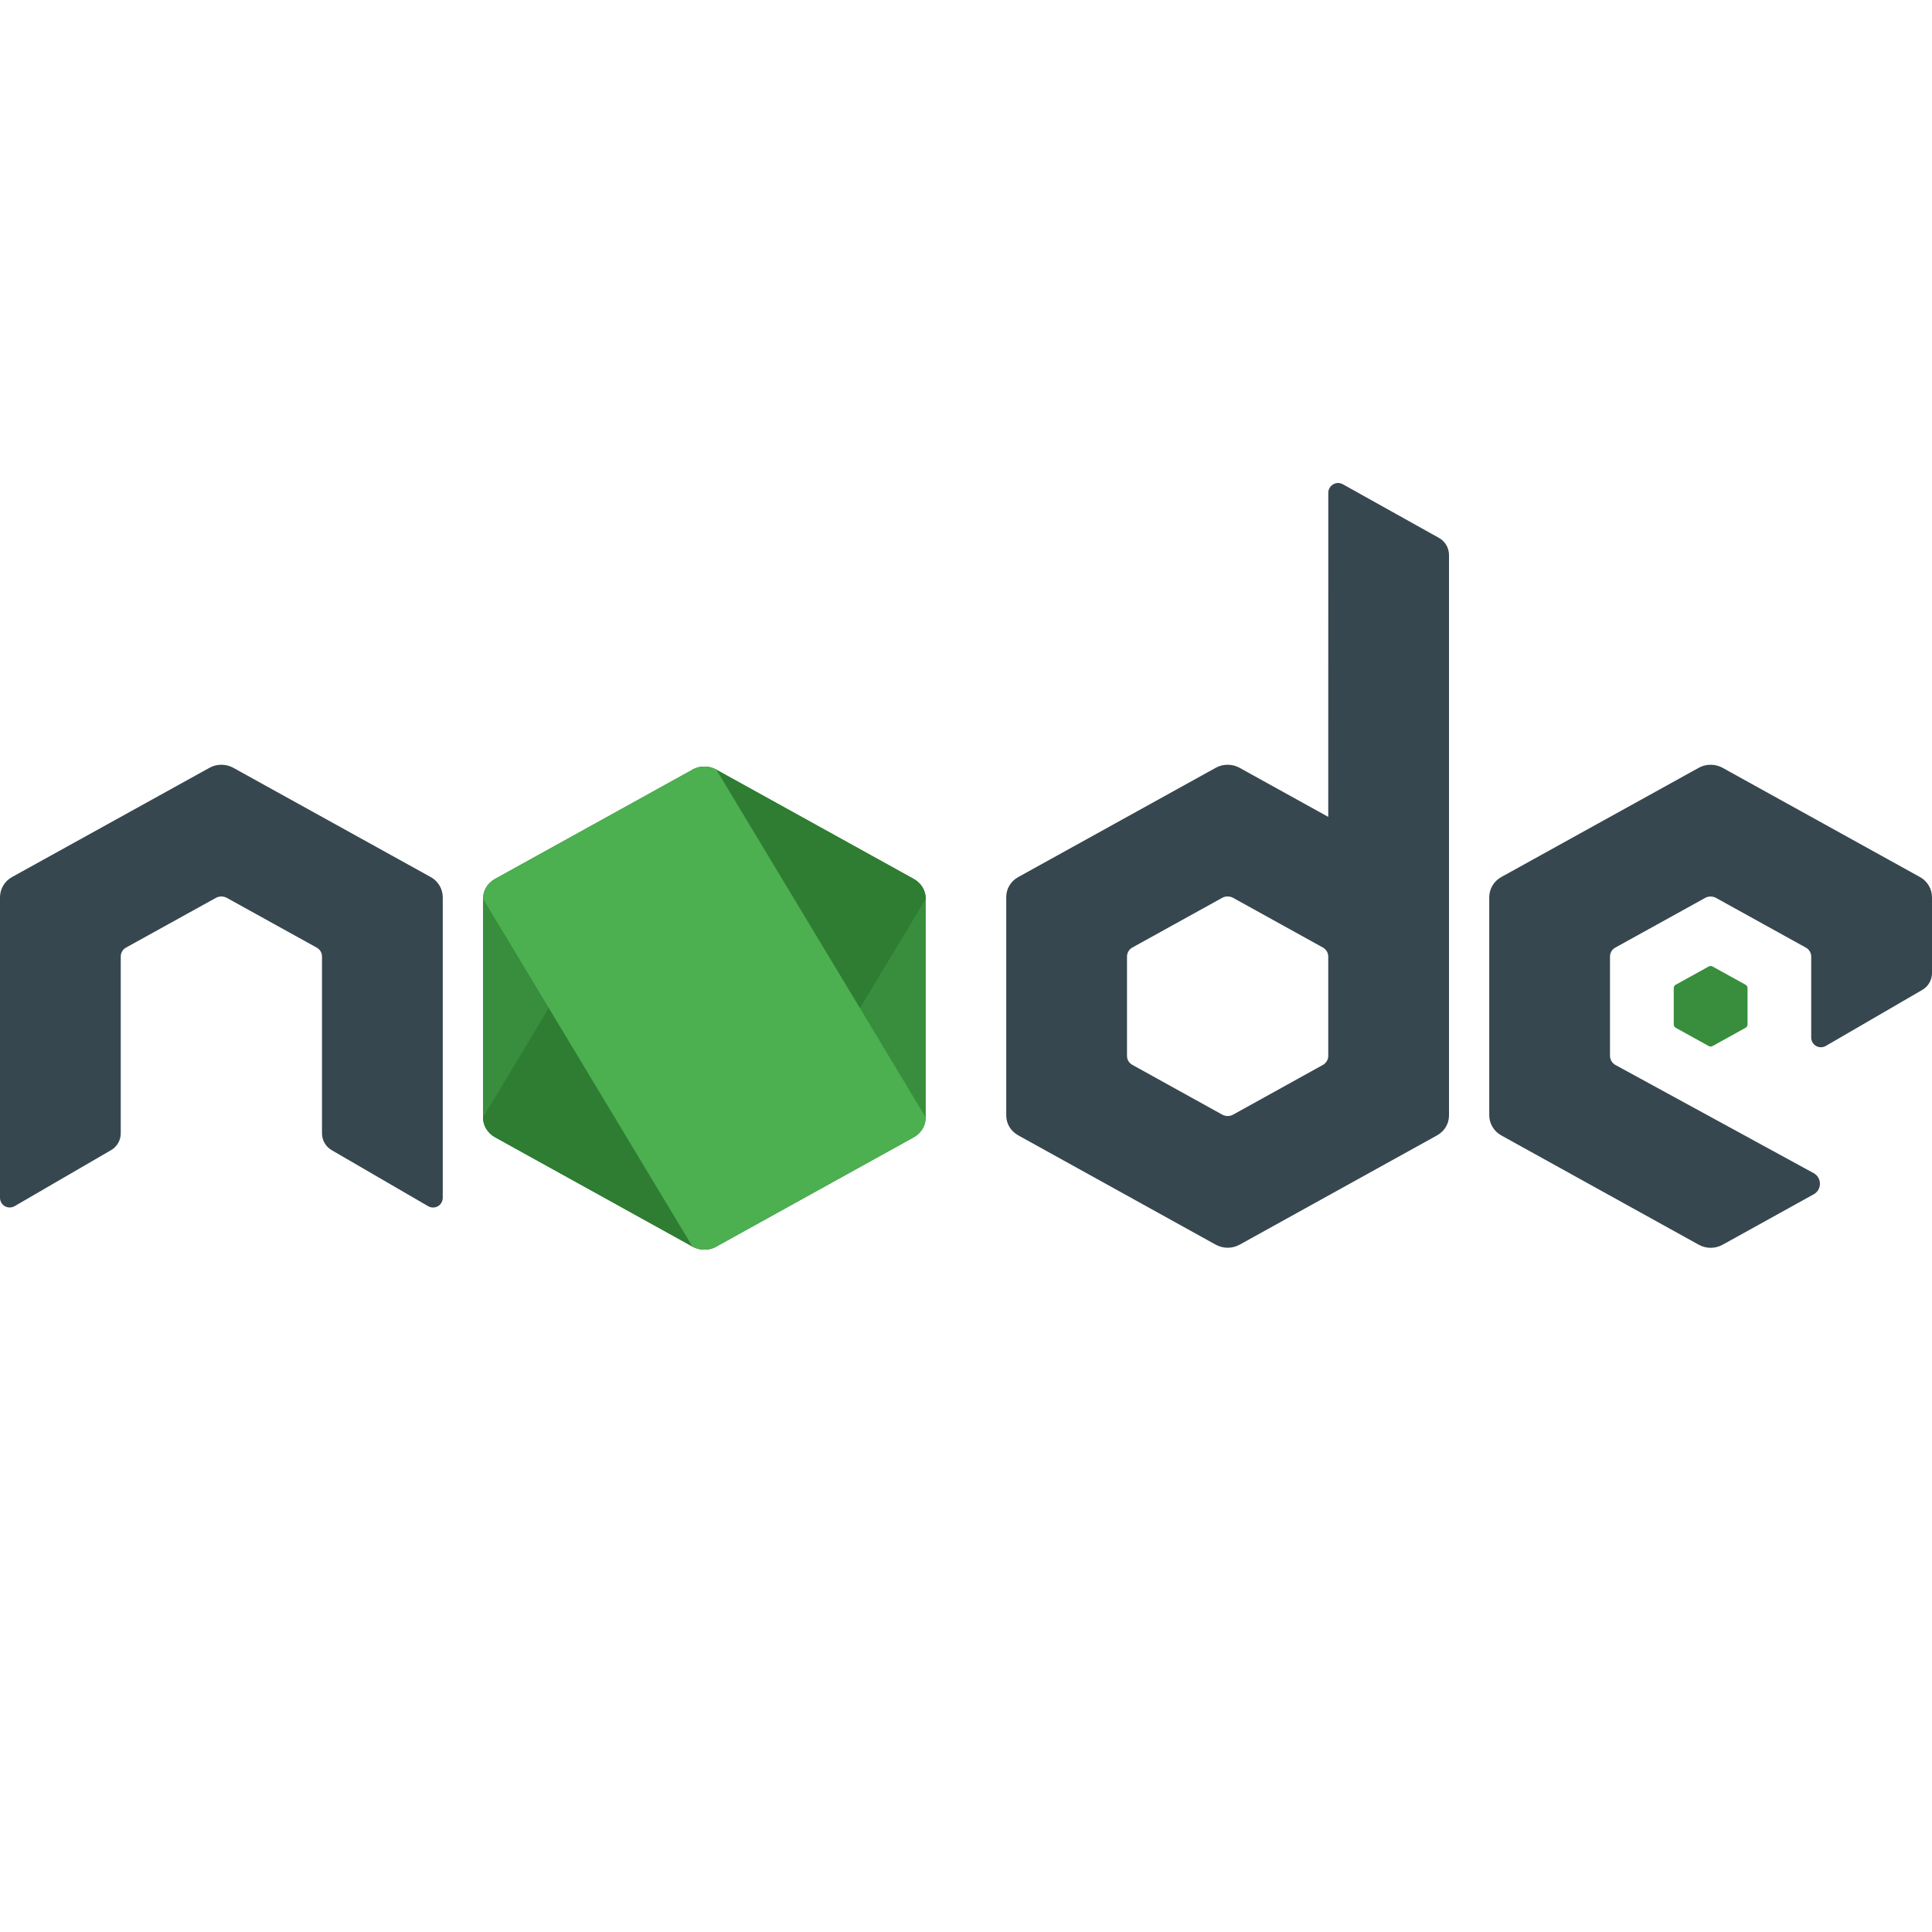
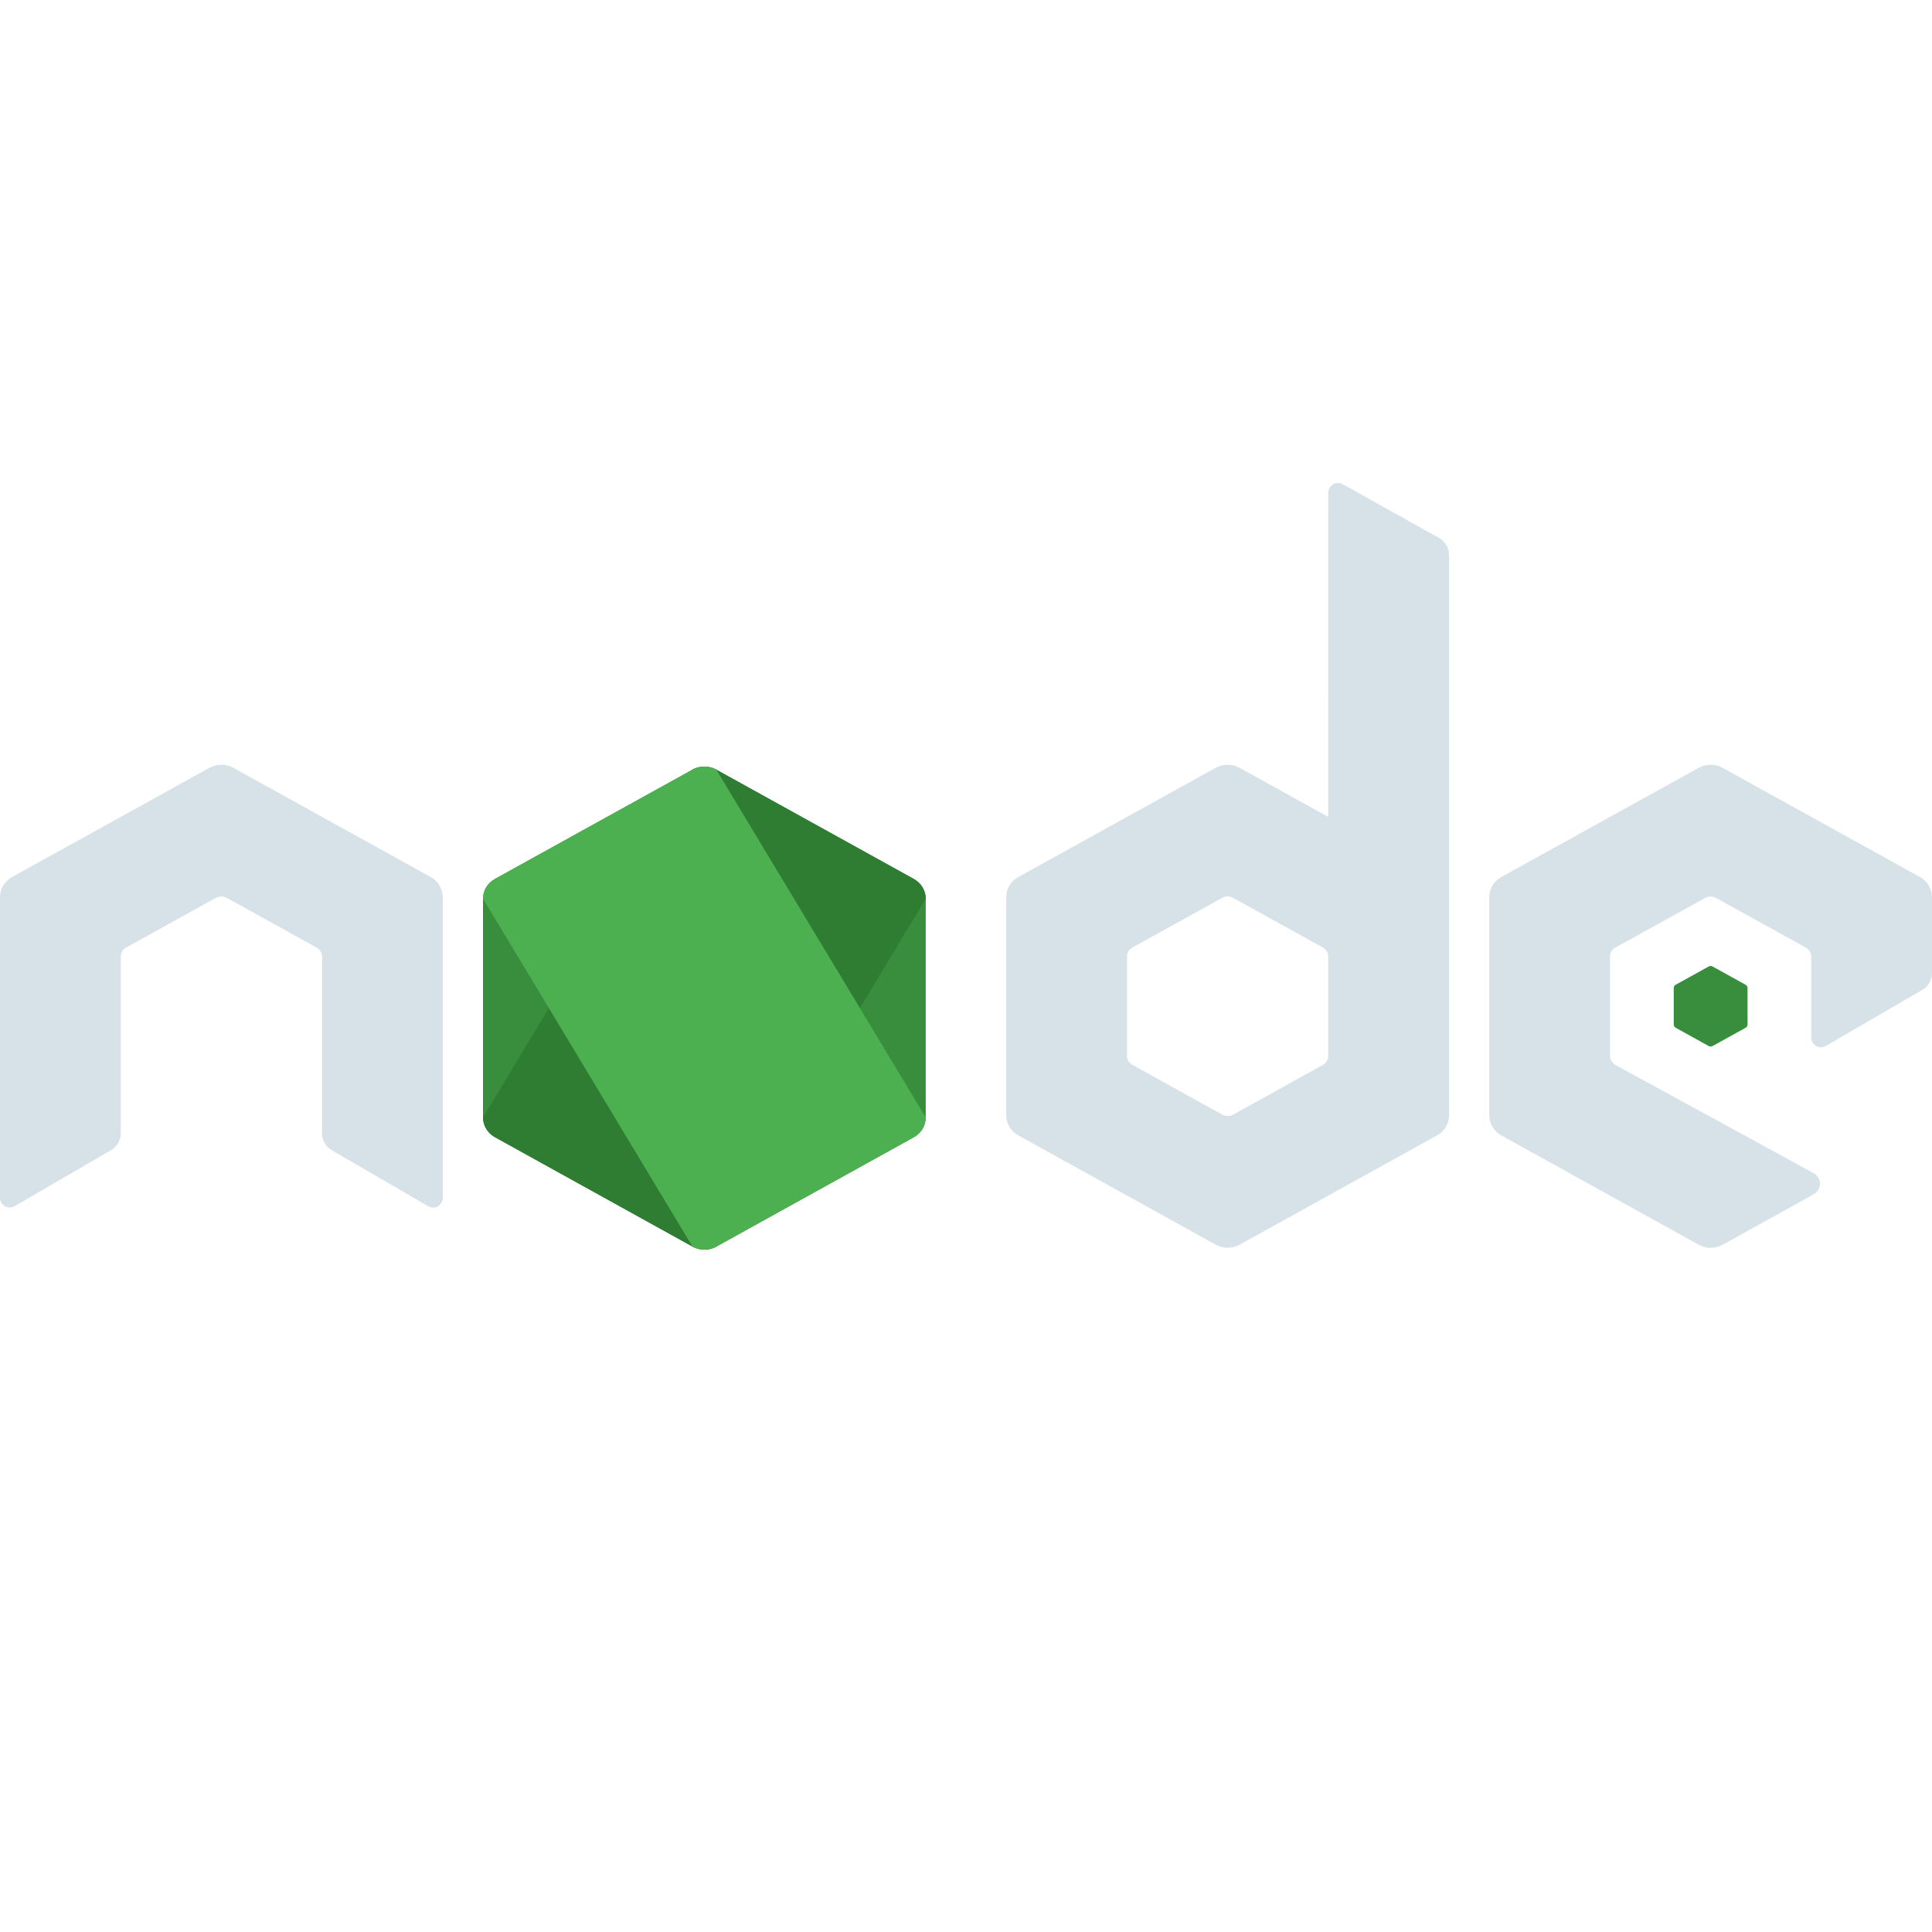
- <svg xmlns="http://www.w3.org/2000/svg" viewBox="0 0 48 48" width="48px" height="48px">
-   <path fill="#388e3c" d="M17.204 19.122l-4.907 2.715C12.113 21.938 12 22.126 12 22.329v5.433c0 .203.113.39.297.492l4.908 2.717c.183.101.41.101.593 0l4.907-2.717C22.887 28.152 23 27.965 23 27.762v-5.433c0-.203-.113-.39-.297-.492l-4.906-2.715c-.092-.051-.195-.076-.297-.076-.103 0-.205.025-.297.076M42.451 24.013l-.818.452c-.031.017-.049.048-.049.082v.906c0 .034.019.065.049.082l.818.453c.031.017.068.017.099 0l.818-.453c.03-.017.049-.048.049-.082v-.906c0-.034-.019-.065-.05-.082l-.818-.452C42.534 24.004 42.517 24 42.5 24S42.466 24.004 42.451 24.013" />
-   <path fill="#37474f" d="M35.751,13.364l-2.389-1.333c-0.075-0.042-0.167-0.041-0.241,0.003 c-0.074,0.044-0.12,0.123-0.12,0.209L33,20.295l-2.203-1.219C30.705,19.025,30.602,19,30.5,19c-0.102,0-0.205,0.025-0.297,0.076 h0.001l-4.907,2.715C25.113,21.892,25,22.08,25,22.282v5.433c0,0.203,0.113,0.39,0.297,0.492l4.908,2.717 c0.183,0.101,0.41,0.101,0.593,0l4.907-2.717C35.887,28.106,36,27.918,36,27.715V13.788C36,13.612,35.904,13.45,35.751,13.364z M32.866,26.458l-2.23,1.235c-0.083,0.046-0.186,0.046-0.269,0l-2.231-1.235C28.051,26.412,28,26.326,28,26.234v-2.47 c0-0.092,0.051-0.177,0.135-0.224l2.231-1.234h-0.001c0.042-0.023,0.088-0.034,0.135-0.034c0.047,0,0.093,0.012,0.135,0.034 l2.23,1.234C32.949,23.587,33,23.673,33,23.765v2.47C33,26.326,32.949,26.412,32.866,26.458z" />
-   <path fill="#2e7d32" d="M17.204,19.122L12,27.762c0,0.203,0.113,0.39,0.297,0.492l4.908,2.717 c0.183,0.101,0.41,0.101,0.593,0L23,22.329c0-0.203-0.113-0.39-0.297-0.492l-4.906-2.715c-0.092-0.051-0.195-0.076-0.297-0.076 c-0.103,0-0.205,0.025-0.297,0.076" />
-   <path fill="#4caf50" d="M17.204,19.122l-4.907,2.715C12.113,21.938,12,22.126,12,22.329l5.204,8.642 c0.183,0.101,0.41,0.101,0.593,0l4.907-2.717C22.887,28.152,23,27.965,23,27.762l-5.203-8.64c-0.092-0.051-0.195-0.076-0.297-0.076 c-0.103,0-0.205,0.025-0.297,0.076" />
-   <path fill="#37474f" d="M47.703 21.791l-4.906-2.715C42.705 19.025 42.602 19 42.5 19c-.102 0-.205.025-.297.076h.001l-4.907 2.715C37.114 21.892 37 22.084 37 22.294v5.411c0 .209.114.402.297.503l4.908 2.717c.184.102.409.102.593 0l2.263-1.253c.207-.115.206-.412-.002-.526l-4.924-2.687C40.052 26.412 40 26.325 40 26.231v-2.466c0-.092.05-.177.13-.221l2.235-1.236h-.001c.042-.023.088-.034.135-.034.047 0 .093.012.135.034l2.235 1.237c.08.044.13.129.13.221v2.012c0 .086.046.166.121.209.075.042.167.042.242-.001l2.398-1.393c.148-.086.24-.245.24-.417v-1.88C48 22.085 47.886 21.892 47.703 21.791zM10.703 21.791l-4.906-2.715C5.705 19.025 5.602 19 5.5 19c-.102 0-.205.025-.297.076h.001l-4.907 2.715C.114 21.892 0 22.084 0 22.294v7.465c0 .086.046.166.121.209.075.042.167.042.242-.001l2.398-1.393C2.909 28.488 3 28.329 3 28.157v-4.393c0-.092.05-.177.13-.221l2.235-1.236H5.365c.042-.023.088-.034.135-.034.047 0 .093.012.135.034l2.235 1.237C7.95 23.588 8 23.673 8 23.765v4.393c0 .172.091.331.24.417l2.398 1.393c.075.043.167.043.242.001C10.954 29.925 11 29.845 11 29.759v-7.464C11 22.085 10.886 21.892 10.703 21.791z" />
+ <svg xmlns="http://www.w3.org/2000/svg" viewBox="0,0,256,256" width="48px" height="48px" fill-rule="nonzero">
+   <g fill="none" fill-rule="nonzero" stroke="none" stroke-width="1" stroke-linecap="butt" stroke-linejoin="miter" stroke-miterlimit="10" stroke-dasharray="" stroke-dashoffset="0" font-family="none" font-weight="none" font-size="none" text-anchor="none" style="mix-blend-mode: normal">
+     <g transform="scale(5.33333,5.33333)">
+       <path d="M17.204,19.122l-4.907,2.715c-0.184,0.101 -0.297,0.289 -0.297,0.492v5.433c0,0.203 0.113,0.39 0.297,0.492l4.908,2.717c0.183,0.101 0.41,0.101 0.593,0l4.907,-2.717c0.182,-0.102 0.295,-0.289 0.295,-0.492v-5.433c0,-0.203 -0.113,-0.39 -0.297,-0.492l-4.906,-2.715c-0.092,-0.051 -0.195,-0.076 -0.297,-0.076c-0.103,0 -0.205,0.025 -0.297,0.076M42.451,24.013l-0.818,0.452c-0.031,0.017 -0.049,0.048 -0.049,0.082v0.906c0,0.034 0.019,0.065 0.049,0.082l0.818,0.453c0.031,0.017 0.068,0.017 0.099,0l0.818,-0.453c0.03,-0.017 0.049,-0.048 0.049,-0.082v-0.906c0,-0.034 -0.019,-0.065 -0.05,-0.082l-0.818,-0.452c-0.015,-0.009 -0.032,-0.013 -0.049,-0.013c-0.017,0 -0.034,0.004 -0.049,0.013" fill="#388e3c" />
+       <path d="M35.751,13.364l-2.389,-1.333c-0.075,-0.042 -0.167,-0.041 -0.241,0.003c-0.074,0.044 -0.12,0.123 -0.12,0.209l-0.001,8.052l-2.203,-1.219c-0.092,-0.051 -0.195,-0.076 -0.297,-0.076c-0.102,0 -0.205,0.025 -0.297,0.076h0.001l-4.907,2.715c-0.184,0.101 -0.297,0.289 -0.297,0.491v5.433c0,0.203 0.113,0.39 0.297,0.492l4.908,2.717c0.183,0.101 0.41,0.101 0.593,0l4.907,-2.717c0.182,-0.101 0.295,-0.289 0.295,-0.492v-13.927c0,-0.176 -0.096,-0.338 -0.249,-0.424zM32.866,26.458l-2.23,1.235c-0.083,0.046 -0.186,0.046 -0.269,0l-2.231,-1.235c-0.085,-0.046 -0.136,-0.132 -0.136,-0.224v-2.47c0,-0.092 0.051,-0.177 0.135,-0.224l2.231,-1.234h-0.001c0.042,-0.023 0.088,-0.034 0.135,-0.034c0.047,0 0.093,0.012 0.135,0.034l2.23,1.234c0.084,0.047 0.135,0.133 0.135,0.225v2.47c0,0.091 -0.051,0.177 -0.134,0.223z" fill="#d6e2e8" />
+       <path d="M17.204,19.122l-5.204,8.64c0,0.203 0.113,0.39 0.297,0.492l4.908,2.717c0.183,0.101 0.41,0.101 0.593,0l5.202,-8.642c0,-0.203 -0.113,-0.39 -0.297,-0.492l-4.906,-2.715c-0.092,-0.051 -0.195,-0.076 -0.297,-0.076c-0.103,0 -0.205,0.025 -0.297,0.076" fill="#2e7d32" />
+       <path d="M17.204,19.122l-4.907,2.715c-0.184,0.101 -0.297,0.289 -0.297,0.492l5.204,8.642c0.183,0.101 0.41,0.101 0.593,0l4.907,-2.717c0.183,-0.102 0.296,-0.289 0.296,-0.492l-5.203,-8.64c-0.092,-0.051 -0.195,-0.076 -0.297,-0.076c-0.103,0 -0.205,0.025 -0.297,0.076" fill="#4caf50" />
+       <path d="M47.703,21.791l-4.906,-2.715c-0.092,-0.051 -0.195,-0.076 -0.297,-0.076c-0.102,0 -0.205,0.025 -0.297,0.076h0.001l-4.907,2.715c-0.183,0.101 -0.297,0.293 -0.297,0.503v5.411c0,0.209 0.114,0.402 0.297,0.503l4.908,2.717c0.184,0.102 0.409,0.102 0.593,0l2.263,-1.253c0.207,-0.115 0.206,-0.412 -0.002,-0.526l-4.924,-2.687c-0.083,-0.047 -0.135,-0.134 -0.135,-0.228v-2.466c0,-0.092 0.05,-0.177 0.13,-0.221l2.235,-1.236h-0.001c0.042,-0.023 0.088,-0.034 0.135,-0.034c0.047,0 0.093,0.012 0.135,0.034l2.235,1.237c0.08,0.044 0.13,0.129 0.13,0.221v2.012c0,0.086 0.046,0.166 0.121,0.209c0.075,0.042 0.167,0.042 0.242,-0.001l2.398,-1.393c0.148,-0.086 0.24,-0.245 0.24,-0.417v-1.88c0,-0.211 -0.114,-0.404 -0.297,-0.505zM10.703,21.791l-4.906,-2.715c-0.092,-0.051 -0.195,-0.076 -0.297,-0.076c-0.102,0 -0.205,0.025 -0.297,0.076h0.001l-4.907,2.715c-0.183,0.101 -0.297,0.293 -0.297,0.503v7.465c0,0.086 0.046,0.166 0.121,0.209c0.075,0.042 0.167,0.042 0.242,-0.001l2.398,-1.393c0.148,-0.086 0.239,-0.245 0.239,-0.417v-4.393c0,-0.092 0.05,-0.177 0.13,-0.221l2.235,-1.236v0c0.042,-0.023 0.088,-0.034 0.135,-0.034c0.047,0 0.093,0.012 0.135,0.034l2.235,1.237c0.08,0.044 0.13,0.129 0.13,0.221v4.393c0,0.172 0.091,0.331 0.24,0.417l2.398,1.393c0.075,0.043 0.167,0.043 0.242,0.001c0.074,-0.044 0.12,-0.124 0.12,-0.21v-7.464c0,-0.21 -0.114,-0.403 -0.297,-0.504z" fill="#d6e2e8" />
+     </g>
+   </g>
</svg>
